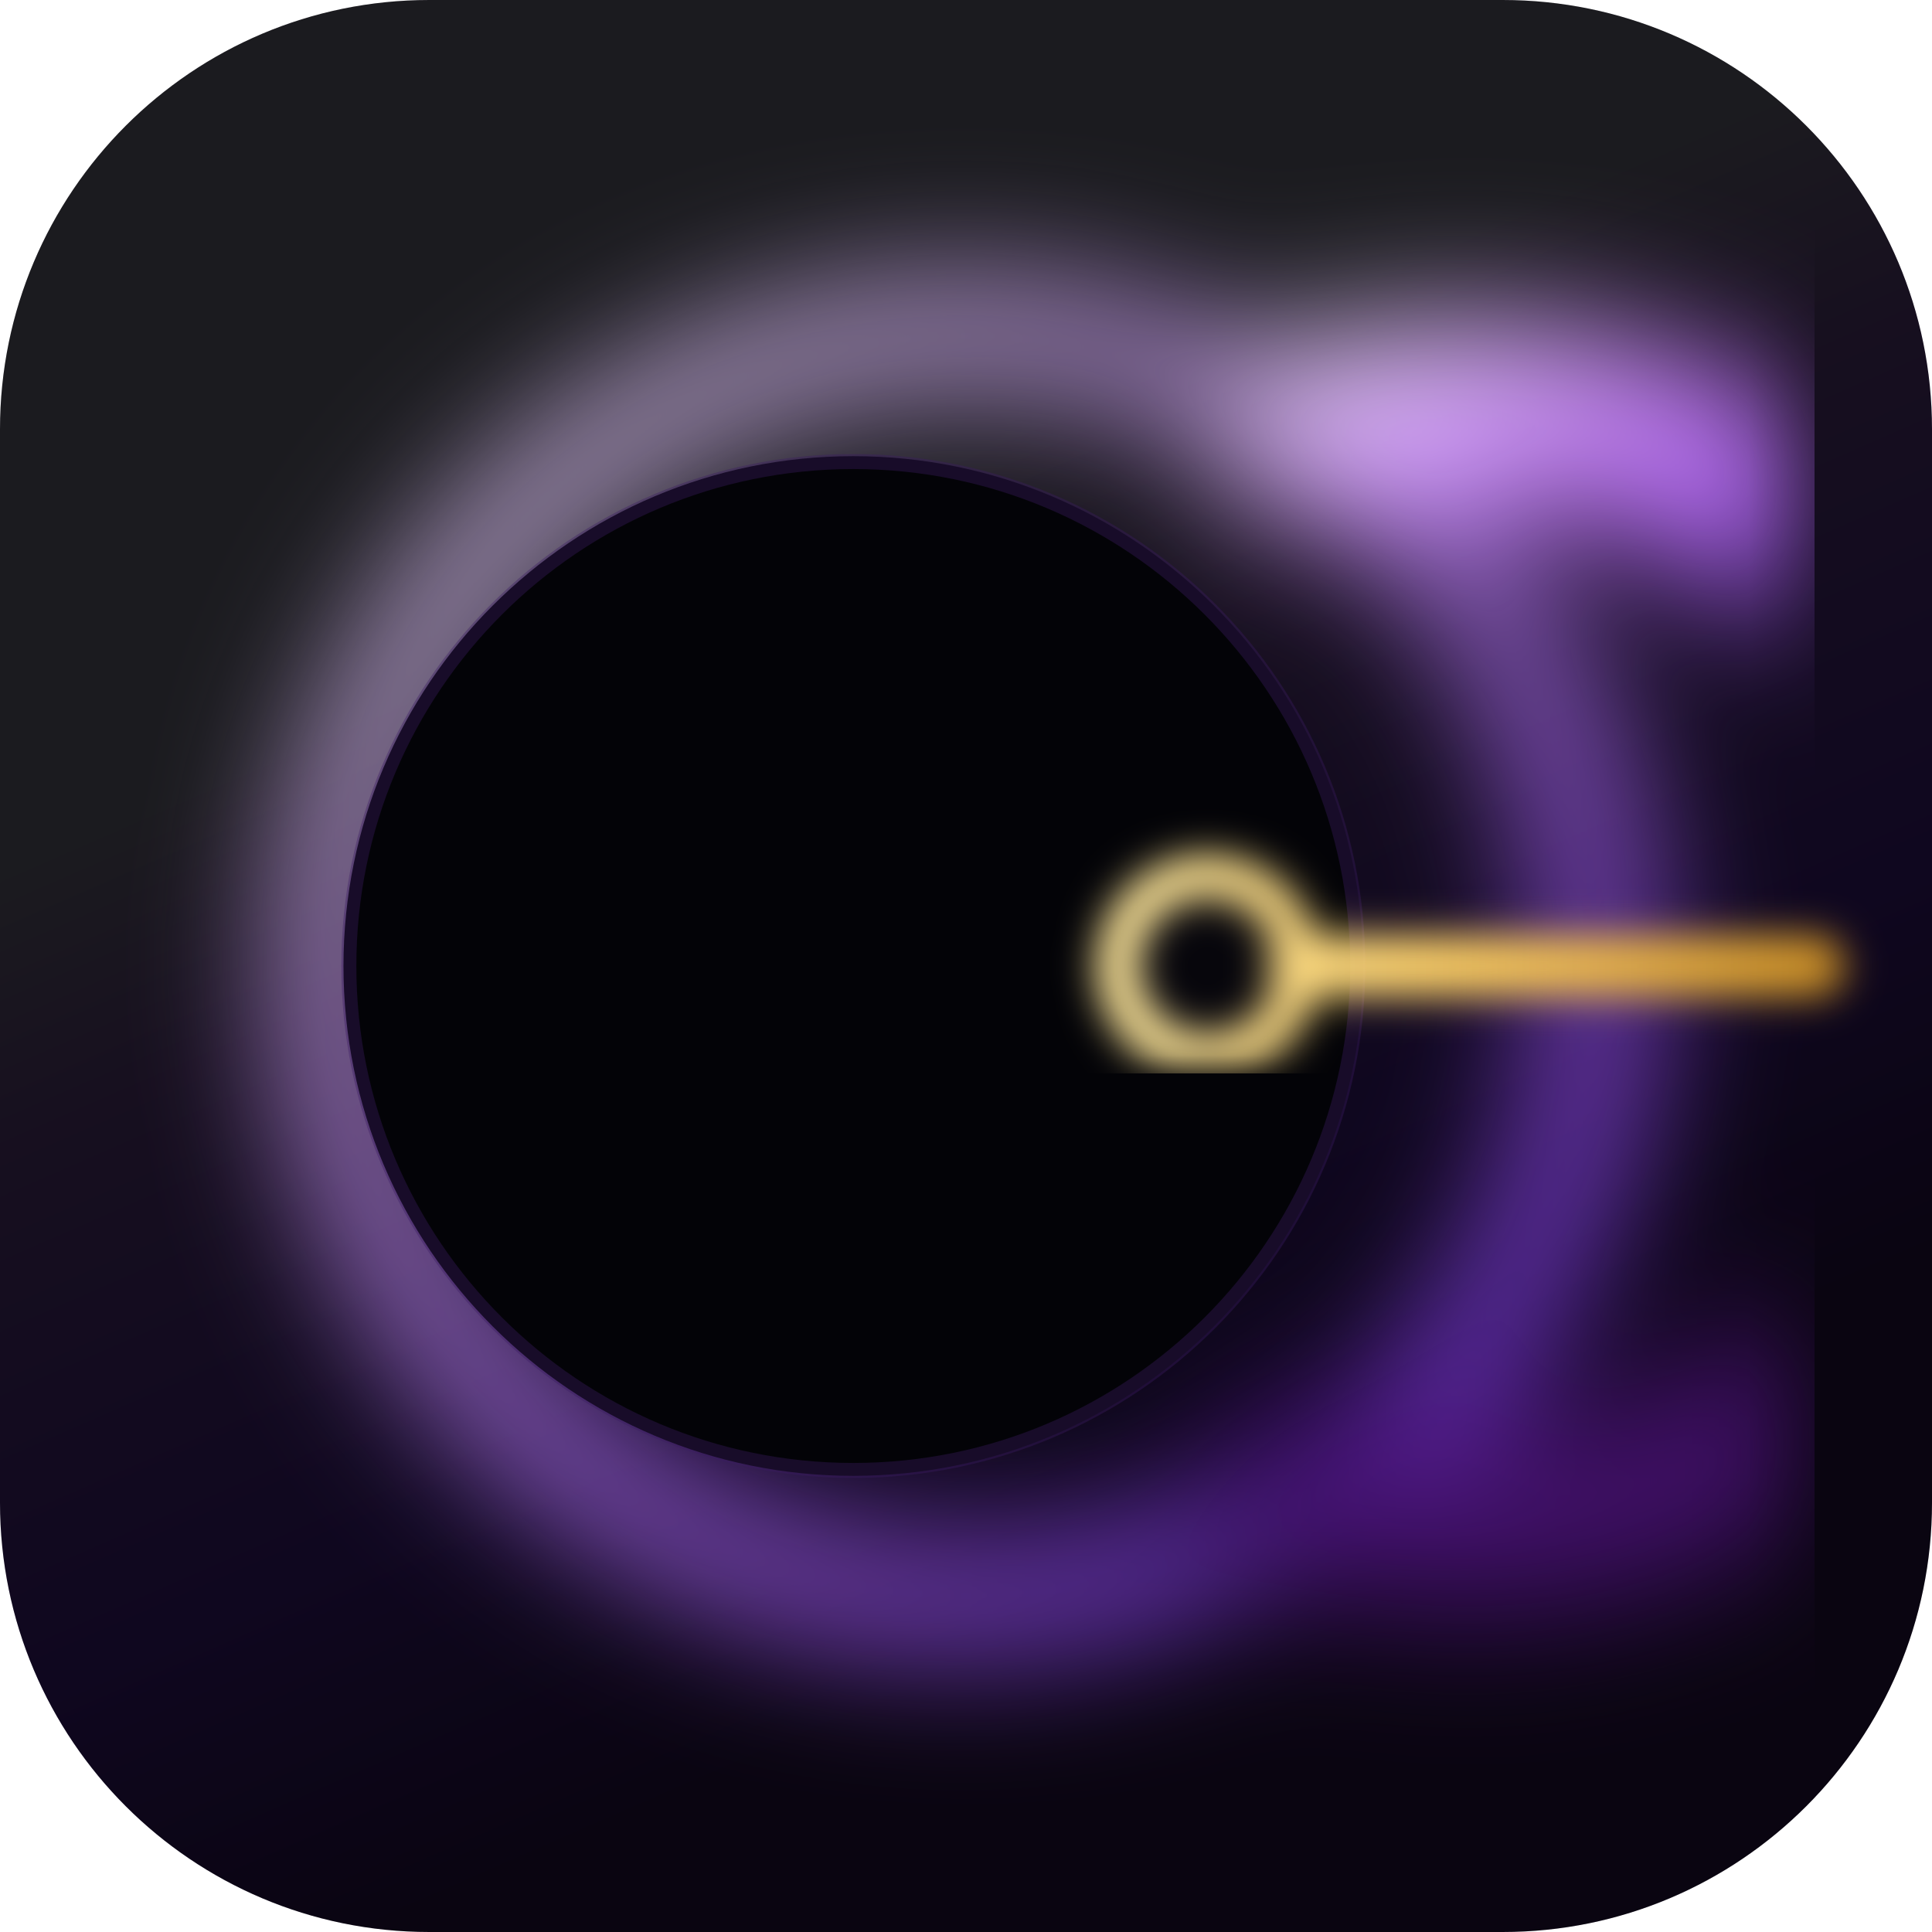
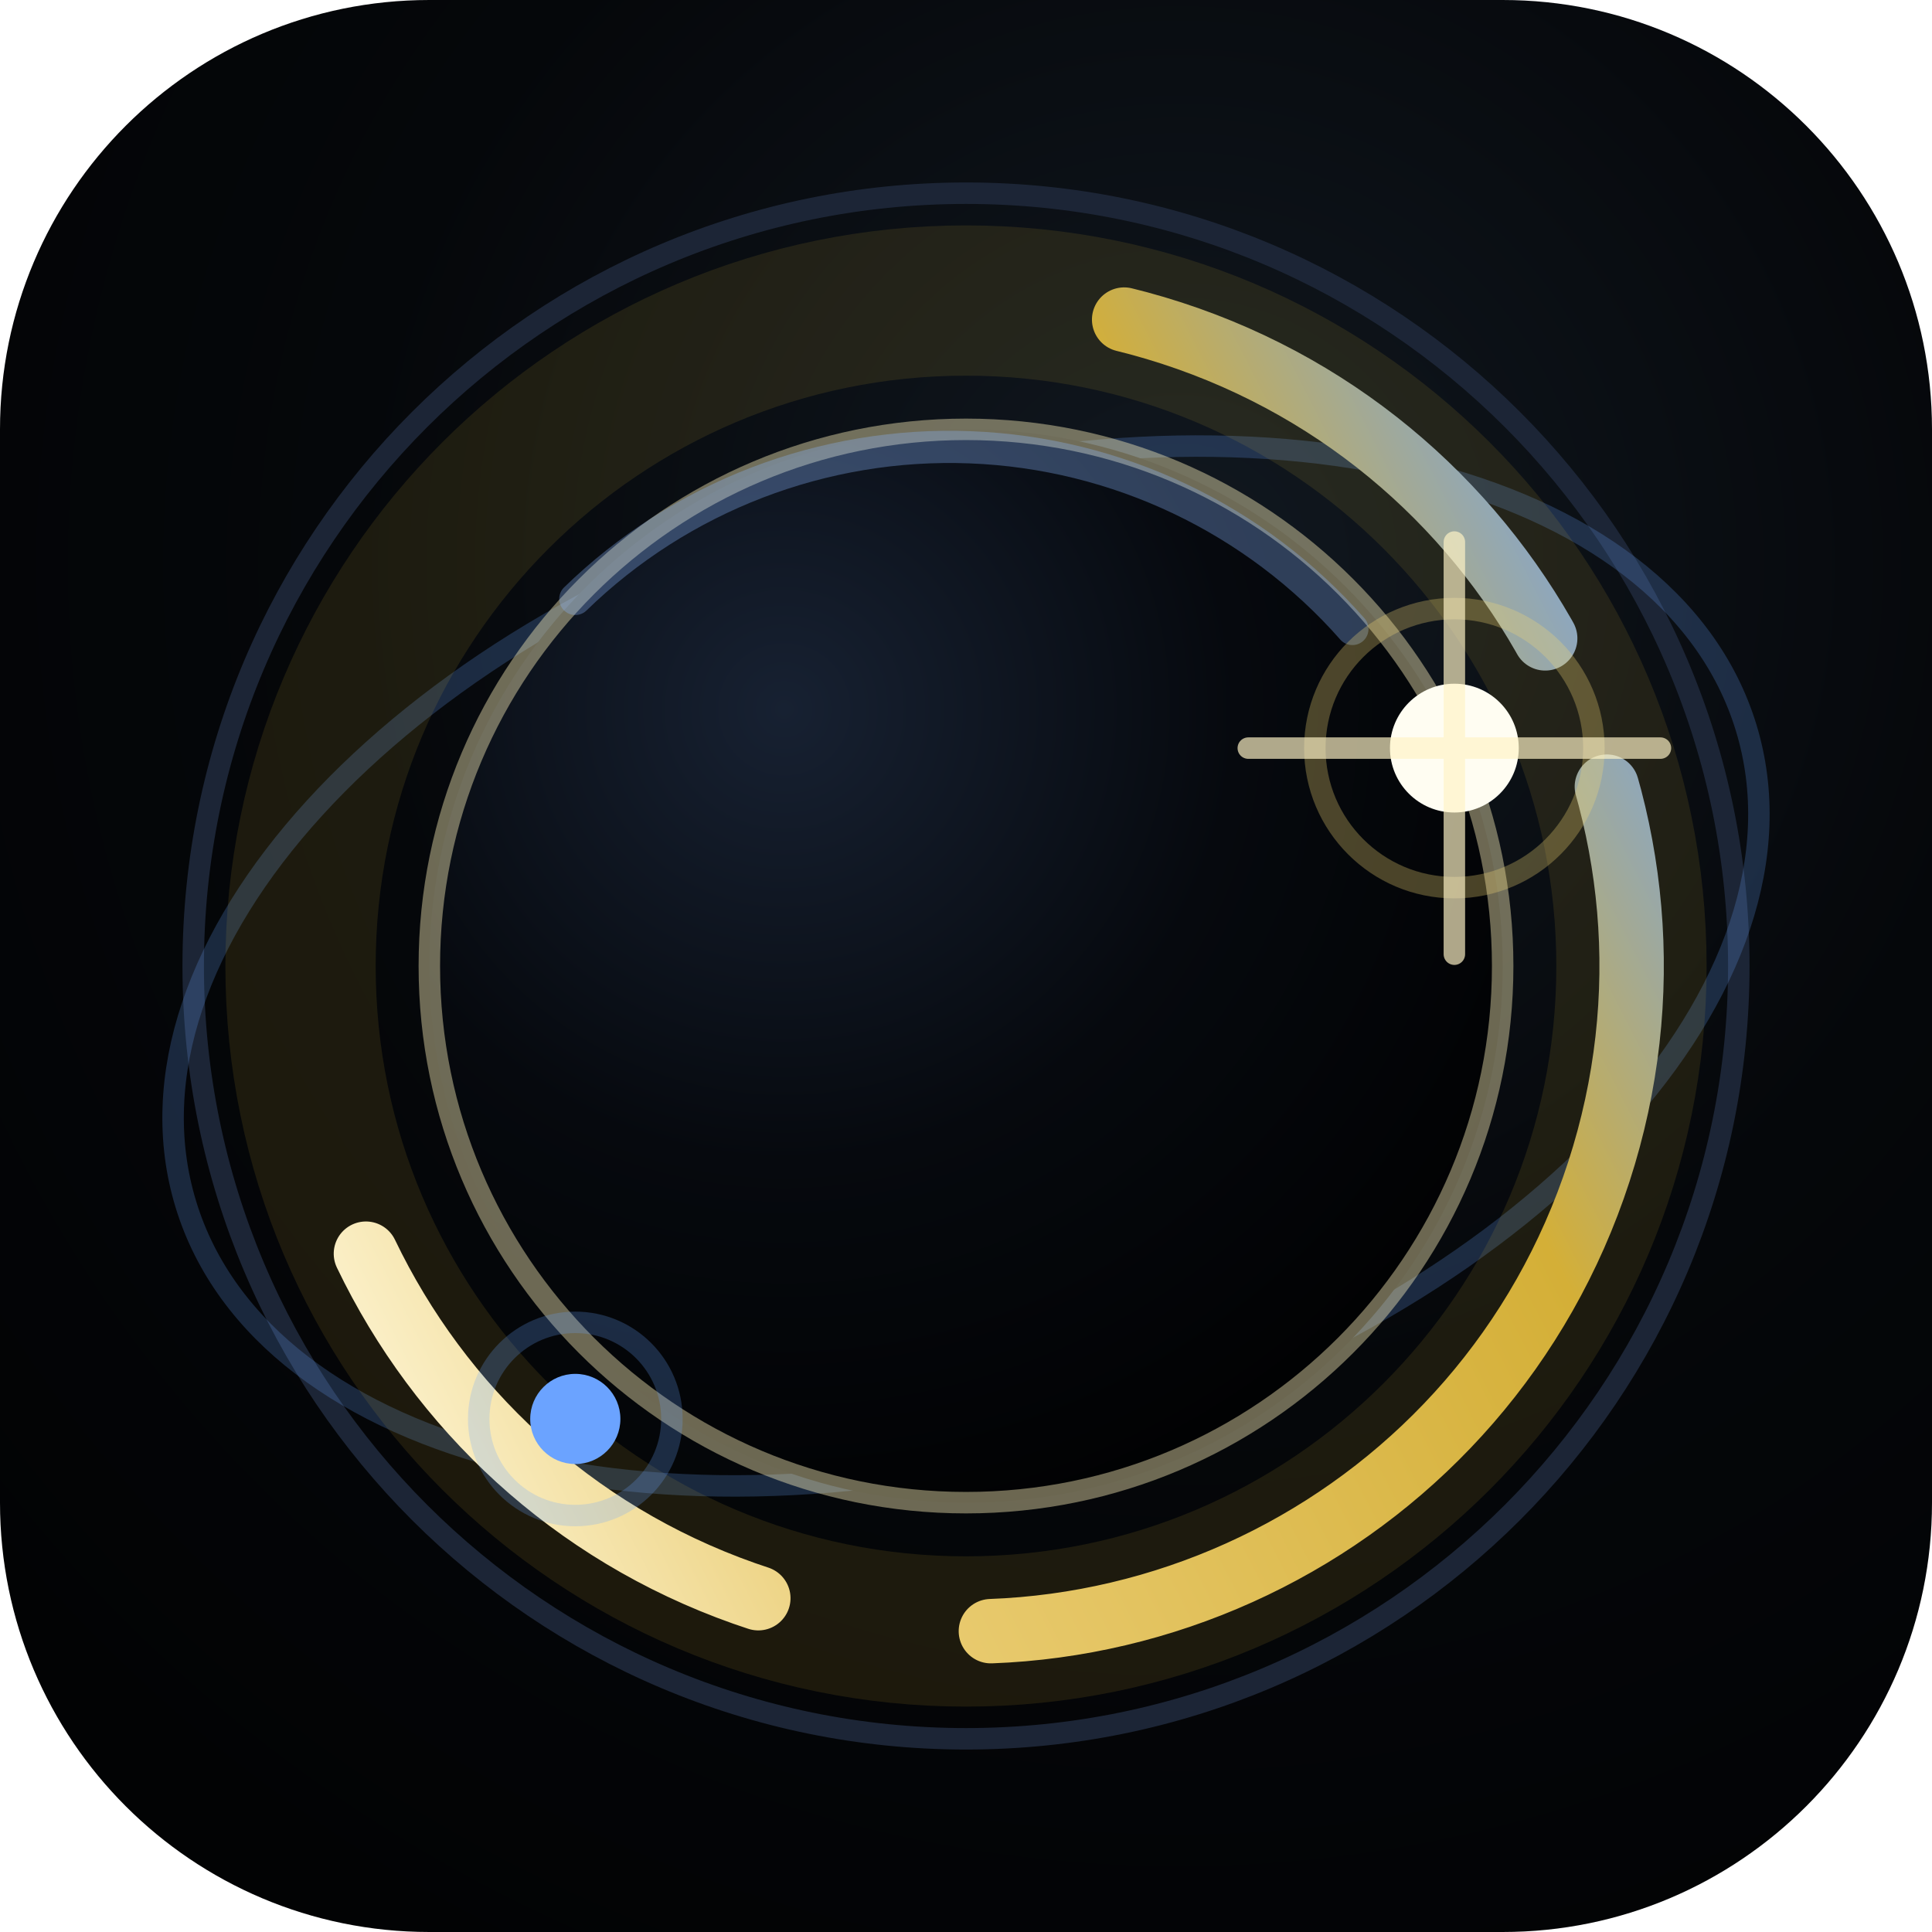
<svg xmlns="http://www.w3.org/2000/svg" viewBox="0 0 180 180" fill="none">
  <defs>
-     <linearGradient id="ec-app-violet-rim" x1="34" y1="24" x2="146" y2="156" gradientUnits="userSpaceOnUse">
-       <stop offset="0" stop-color="#F6EEFF" />
-       <stop offset="0.34" stop-color="#D3A0FF" />
-       <stop offset="0.72" stop-color="#A75CFF" />
-       <stop offset="1" stop-color="#6D22FF" />
+     <radialGradient id="app-bg" cx="0" cy="0" r="1" gradientUnits="userSpaceOnUse" gradientTransform="translate(110 52) rotate(122) scale(150)">
+       <stop stop-color="#111820" />
+       <stop offset=".52" stop-color="#05070A" />
+       <stop offset="1" stop-color="#020304" />
+     </radialGradient>
+     <radialGradient id="app-disc" cx="0" cy="0" r="1" gradientUnits="userSpaceOnUse" gradientTransform="translate(73 66) rotate(48) scale(88)">
+       <stop stop-color="#172132" />
+       <stop offset=".48" stop-color="#06090E" />
+       <stop offset="1" />
+     </radialGradient>
+     <linearGradient id="app-corona" x1="38" y1="38" x2="146" y2="146" gradientUnits="userSpaceOnUse">
+       <stop stop-color="#FFF8DC" />
+       <stop offset=".27" stop-color="#E9CB70" />
+       <stop offset=".72" stop-color="#D4AF37" />
+       <stop offset="1" stop-color="#6BA3FF" />
    </linearGradient>
-     <linearGradient id="ec-app-violet-crescent" x1="98" y1="39" x2="140" y2="135" gradientUnits="userSpaceOnUse">
-       <stop offset="0" stop-color="#F8F1FF" />
-       <stop offset="0.22" stop-color="#C97DFF" />
-       <stop offset="0.68" stop-color="#7A25FF" />
-       <stop offset="1" stop-color="#44106D" />
-     </linearGradient>
-     <linearGradient id="ec-app-gold" x1="107" y1="85" x2="171" y2="85" gradientUnits="userSpaceOnUse">
-       <stop offset="0" stop-color="#FFE79A" />
-       <stop offset="0.44" stop-color="#F6C963" />
-       <stop offset="1" stop-color="#C88C25" />
-     </linearGradient>
-     <filter id="ec-app-violet-glow" x="11" y="10" width="158" height="159" filterUnits="userSpaceOnUse" color-interpolation-filters="sRGB">
-       <feFlood flood-opacity="0" result="BackgroundImageFix" />
-       <feBlend in="SourceGraphic" in2="BackgroundImageFix" result="shape" />
-       <feGaussianBlur stdDeviation="6.5" result="effect1_foregroundBlur" />
-     </filter>
-     <filter id="ec-app-gold-glow" x="90" y="71" width="88" height="29" filterUnits="userSpaceOnUse" color-interpolation-filters="sRGB">
-       <feFlood flood-opacity="0" result="BackgroundImageFix" />
-       <feBlend in="SourceGraphic" in2="BackgroundImageFix" result="shape" />
-       <feGaussianBlur stdDeviation="1.8" result="effect1_foregroundBlur" />
-     </filter>
  </defs>
-   <rect width="180" height="180" rx="40" fill="#030307" />
-   <rect width="180" height="180" rx="40" fill="url(#ec-app-violet-crescent)" opacity="0.1" />
-   <g filter="url(#ec-app-violet-glow)">
-     <circle cx="90" cy="90" r="59" stroke="url(#ec-app-violet-rim)" stroke-width="7.5" />
-     <path d="M122.5 40.5a51.5 51.5 0 1 1 0 99" stroke="url(#ec-app-violet-crescent)" stroke-width="17" stroke-linecap="round" />
-   </g>
-   <circle cx="79.5" cy="90" r="47.5" fill="#030307" />
-   <circle cx="79.5" cy="90" r="47" stroke="#3B1B62" stroke-opacity="0.38" stroke-width="1.4" />
-   <g filter="url(#ec-app-gold-glow)">
-     <circle cx="112.5" cy="90" r="8.4" fill="#07060C" stroke="url(#ec-app-gold)" stroke-width="4" />
-     <path d="M121 90h48" stroke="url(#ec-app-gold)" stroke-width="5.8" stroke-linecap="round" />
-   </g>
+   <rect width="180" height="180" rx="40" fill="url(#app-bg)" />
+   <circle cx="90" cy="90" r="72" stroke="#1C2536" stroke-width="2" />
+   <ellipse cx="90" cy="90" rx="76" ry="45" transform="rotate(-17 90 90)" stroke="#6BA3FF" stroke-opacity=".22" stroke-width="2" />
+   <circle cx="90" cy="90" r="62" stroke="#D4AF37" stroke-opacity=".12" stroke-width="14" />
+   <circle cx="90" cy="90" r="62" stroke="url(#app-corona)" stroke-width="6" stroke-linecap="round" stroke-dasharray="46 15 112 22 50 140" transform="rotate(-72 90 90)" />
+   <circle cx="90" cy="90" r="50" fill="url(#app-disc)" stroke="#FFF2BD" stroke-opacity=".42" stroke-width="2" />
+   <path d="M53.6 55.8a50 50 0 0 1 72.4 2.8" stroke="#8AB6FF" stroke-opacity=".32" stroke-width="3" stroke-linecap="round" />
+   <circle cx="135.5" cy="69.7" r="6" fill="#FFFDF2" />
+   <circle cx="135.5" cy="69.7" r="13" stroke="#F2D777" stroke-opacity=".3" stroke-width="2" />
+   <path d="M135.5 50.5v38.4M116.3 69.7h38.4" stroke="#FFF4C6" stroke-opacity=".68" stroke-width="2" stroke-linecap="round" />
+   <circle cx="53.6" cy="132.2" r="4.2" fill="#6BA3FF" />
+   <circle cx="53.6" cy="132.2" r="9" stroke="#6BA3FF" stroke-opacity=".24" stroke-width="2" />
</svg>
